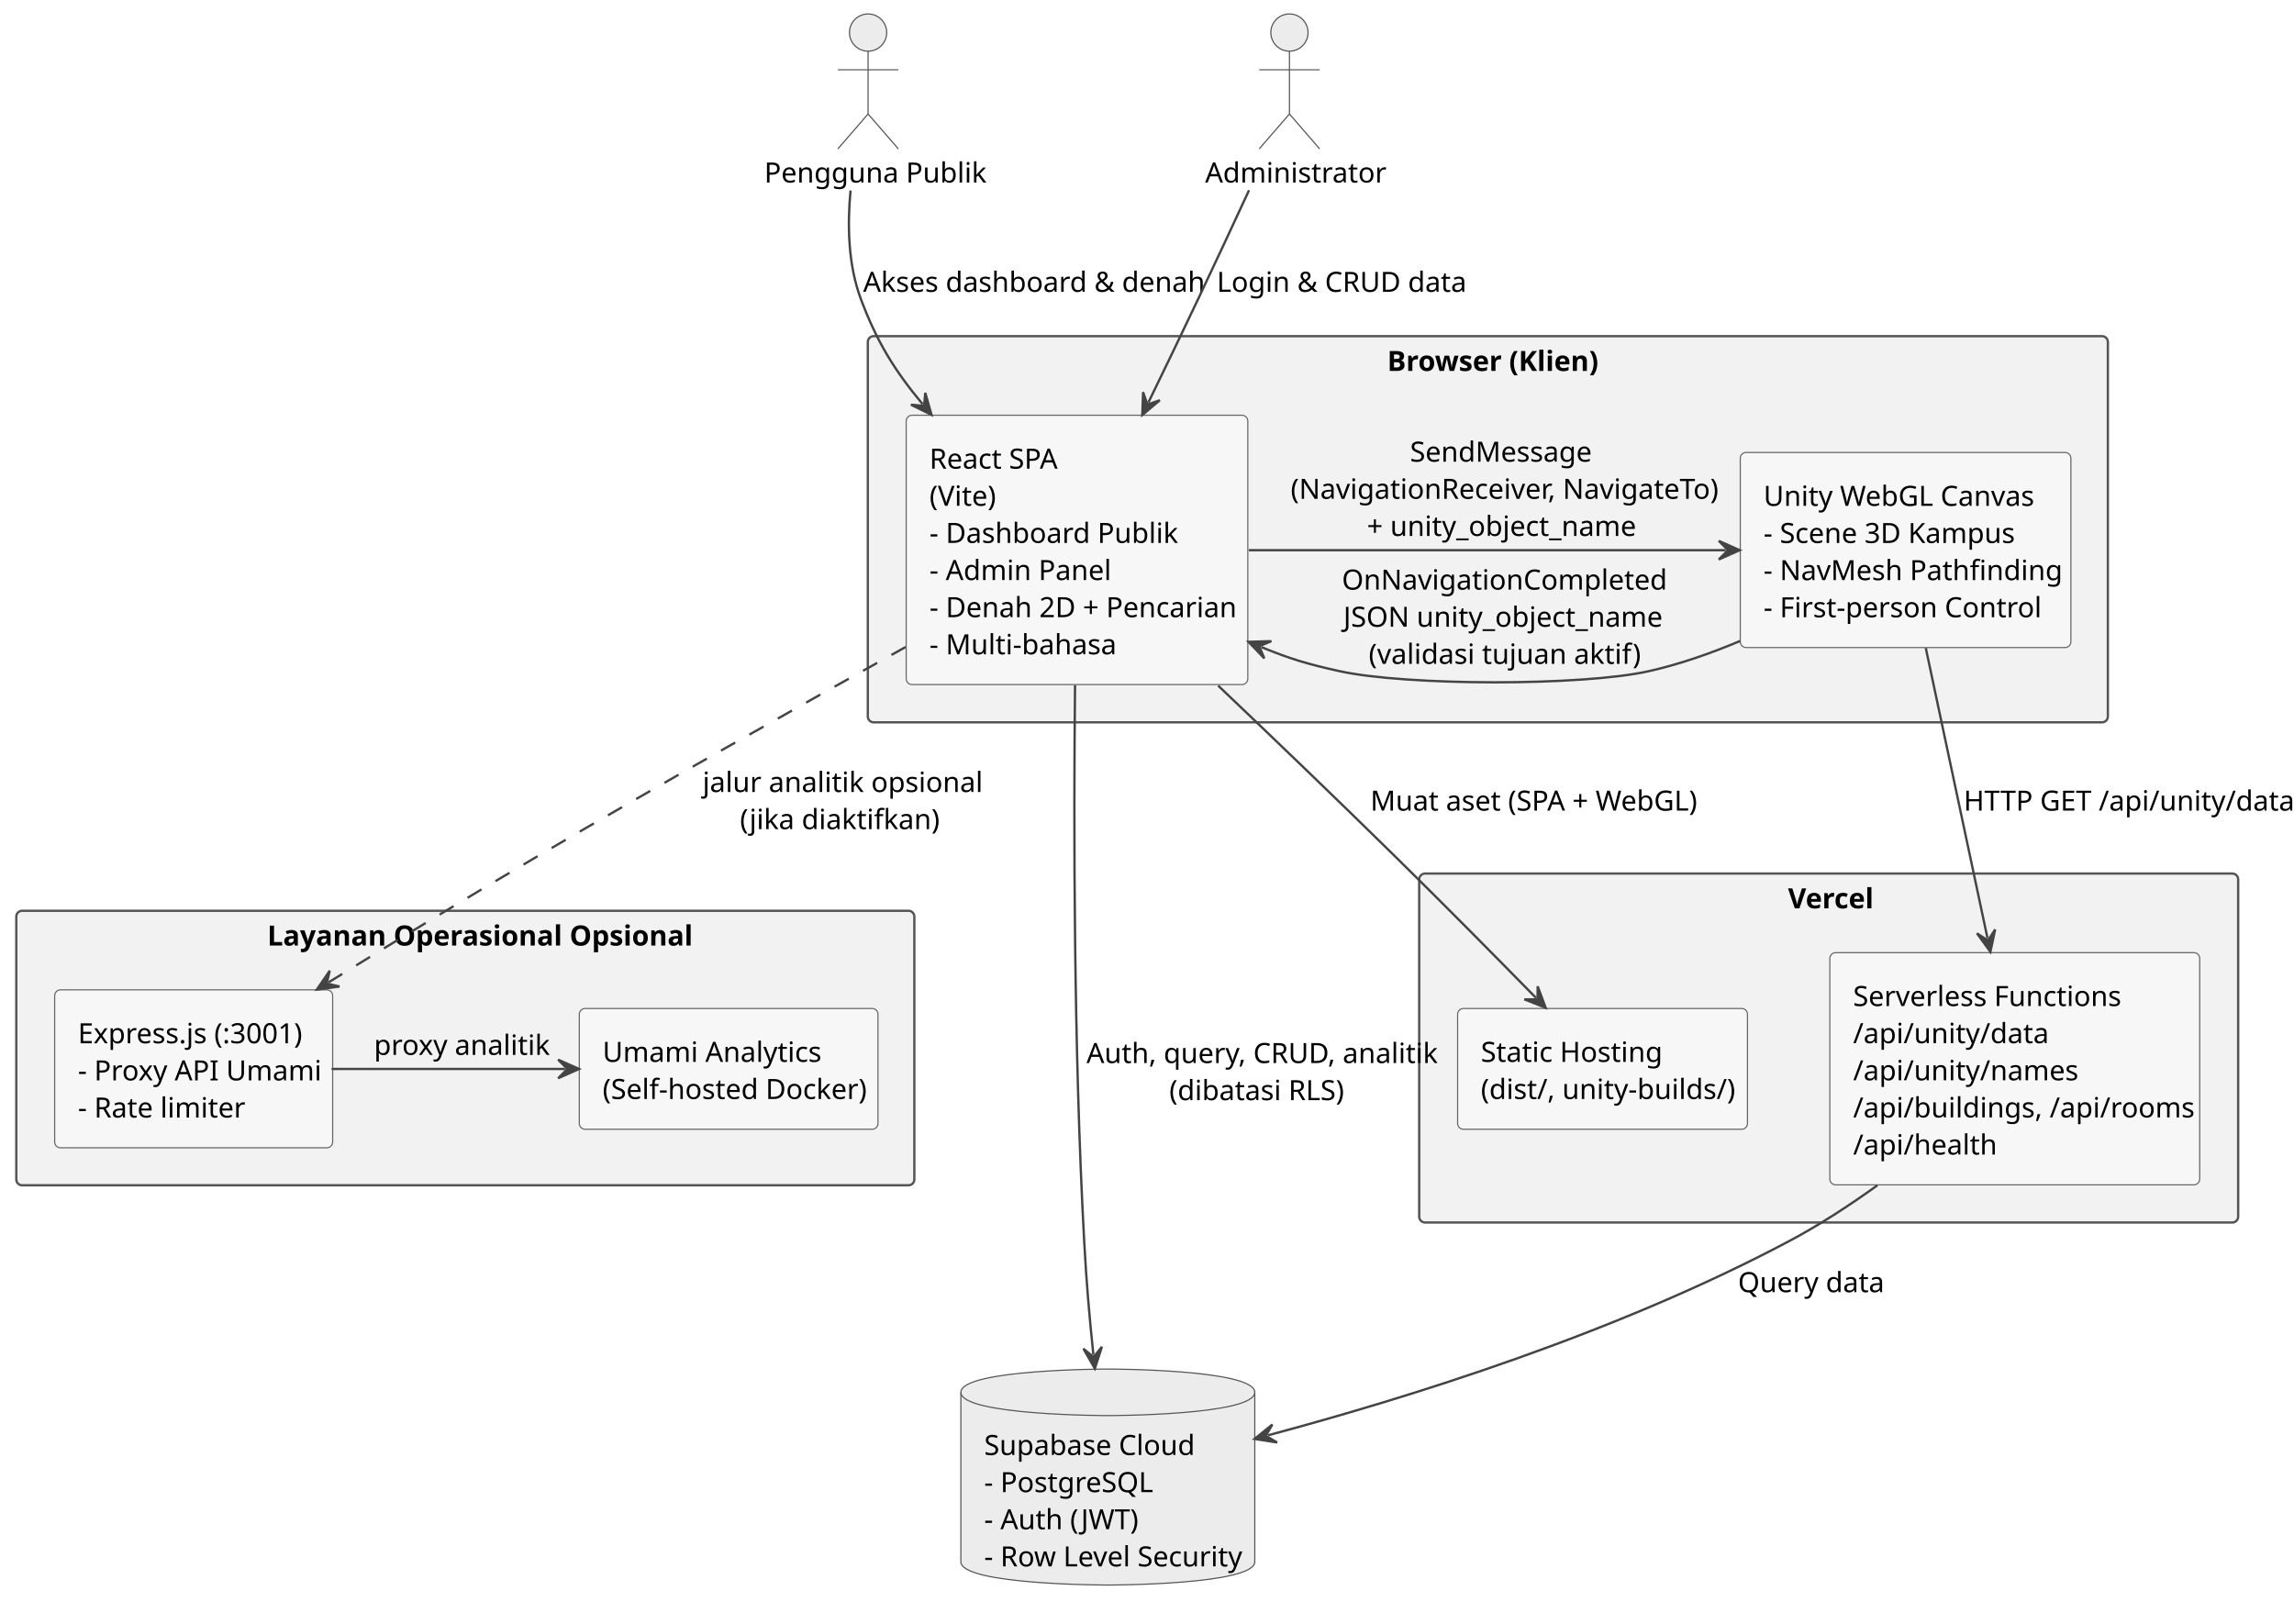
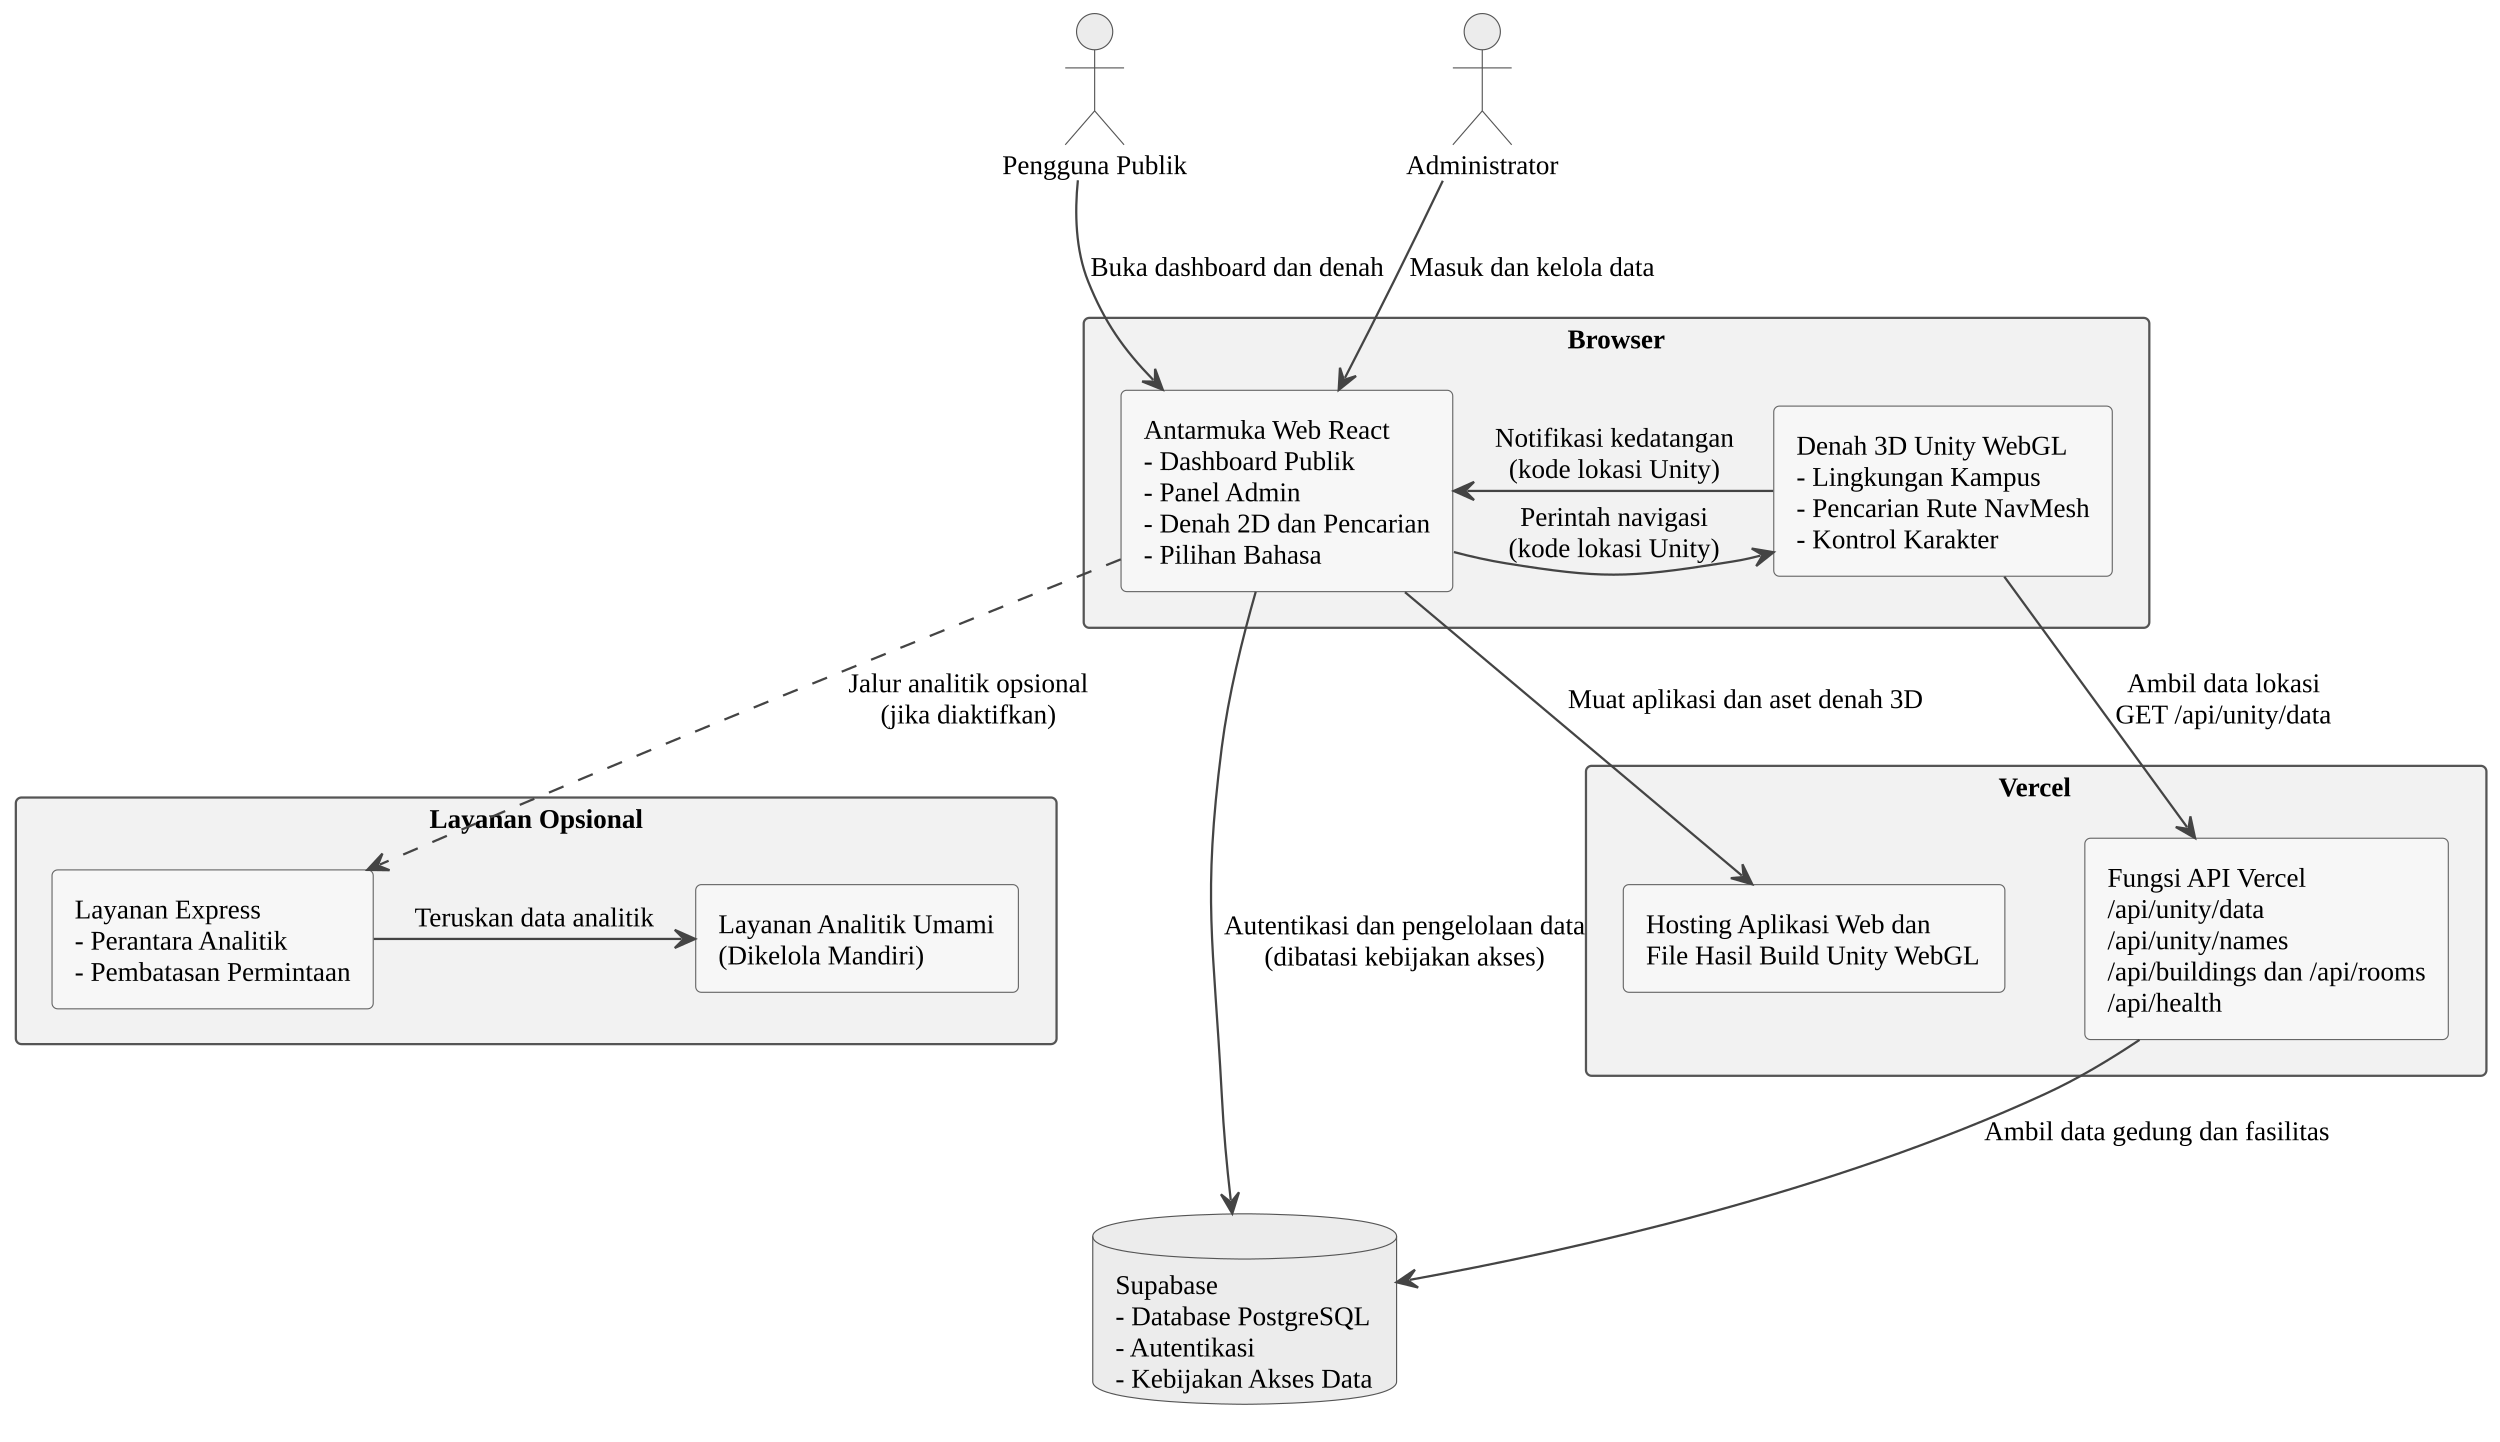
- <svg xmlns="http://www.w3.org/2000/svg" contentStyleType="text/css" height="698px" preserveAspectRatio="none" style="width:986px;height:698px;background:#FFFFFF;" version="1.1" viewBox="0 0 986 698" width="986px" zoomAndPan="magnify">
+ <svg xmlns="http://www.w3.org/2000/svg" contentStyleType="text/css" height="637px" preserveAspectRatio="none" style="width:1105px;height:637px;background:#FFFFFF;" version="1.1" viewBox="0 0 1105 637" width="1105px" zoomAndPan="magnify">
  <defs />
  <g>
    <g id="cluster_Browser">
-       <rect fill="#F2F2F2" height="166" rx="2.5" ry="2.5" style="stroke:#555555;stroke-width:1.0;" width="533" x="373" y="144.5" />
-       <text fill="#000000" font-family="Segoe UI" font-size="12" font-weight="bold" lengthAdjust="spacing" textLength="86.449" x="596.275" y="159.449">Browser (Klien)</text>
+       <rect fill="#F2F2F2" height="137" rx="2.5" ry="2.5" style="stroke:#555555;stroke-width:1.0;" width="471" x="479" y="140.5" />
+       <text fill="#000000" font-family="Times New Roman" font-size="12" font-weight="bold" lengthAdjust="spacing" textLength="43.318" x="692.841" y="153.958">Browser</text>
    </g>
    <g id="cluster_Vercel">
-       <rect fill="#F2F2F2" height="150" rx="2.5" ry="2.5" style="stroke:#555555;stroke-width:1.0;" width="352" x="610" y="375.5" />
-       <text fill="#000000" font-family="Segoe UI" font-size="12" font-weight="bold" lengthAdjust="spacing" textLength="34.934" x="768.533" y="390.449">Vercel</text>
+       <rect fill="#F2F2F2" height="137" rx="2.5" ry="2.5" style="stroke:#555555;stroke-width:1.0;" width="398" x="701" y="338.5" />
+       <text fill="#000000" font-family="Times New Roman" font-size="12" font-weight="bold" lengthAdjust="spacing" textLength="33.305" x="883.348" y="351.958">Vercel</text>
    </g>
    <g id="cluster_OptionalServices">
-       <rect fill="#F2F2F2" height="118" rx="2.5" ry="2.5" style="stroke:#555555;stroke-width:1.0;" width="386" x="7" y="391.5" />
-       <text fill="#000000" font-family="Segoe UI" font-size="12" font-weight="bold" lengthAdjust="spacing" textLength="170.215" x="114.893" y="406.449">Layanan Operasional Opsional</text>
+       <rect fill="#F2F2F2" height="109" rx="2.5" ry="2.5" style="stroke:#555555;stroke-width:1.0;" width="460" x="7" y="352.5" />
+       <text fill="#000000" font-family="Times New Roman" font-size="12" font-weight="bold" lengthAdjust="spacing" textLength="94.371" x="189.815" y="365.958">Layanan Opsional</text>
    </g>
    <g id="elem_React">
-       <rect fill="#F7F7F7" height="115.766" rx="2.5" ry="2.5" style="stroke:#666666;stroke-width:0.5;" width="146.826" x="389.5" y="178.5" />
-       <text fill="#000000" font-family="Segoe UI" font-size="12" lengthAdjust="spacing" textLength="53.291" x="399.5" y="201.449">React SPA</text>
-       <text fill="#000000" font-family="Segoe UI" font-size="12" lengthAdjust="spacing" textLength="27.943" x="399.5" y="217.41">(Vite)</text>
-       <text fill="#000000" font-family="Segoe UI" font-size="12" lengthAdjust="spacing" textLength="101.549" x="399.5" y="233.371">- Dashboard Publik</text>
-       <text fill="#000000" font-family="Segoe UI" font-size="12" lengthAdjust="spacing" textLength="75.012" x="399.5" y="249.332">- Admin Panel</text>
-       <text fill="#000000" font-family="Segoe UI" font-size="12" lengthAdjust="spacing" textLength="126.826" x="399.5" y="265.293">- Denah 2D + Pencarian</text>
-       <text fill="#000000" font-family="Segoe UI" font-size="12" lengthAdjust="spacing" textLength="77.584" x="399.5" y="281.254">- Multi-bahasa</text>
+       <rect fill="#F7F7F7" height="88.994" rx="2.5" ry="2.5" style="stroke:#666666;stroke-width:0.5;" width="146.615" x="495.5" y="172.5" />
+       <text fill="#000000" font-family="Times New Roman" font-size="12" lengthAdjust="spacing" textLength="109.951" x="505.5" y="193.958">Antarmuka Web React</text>
+       <text fill="#000000" font-family="Times New Roman" font-size="12" lengthAdjust="spacing" textLength="93.322" x="505.5" y="207.757">- Dashboard Publik</text>
+       <text fill="#000000" font-family="Times New Roman" font-size="12" lengthAdjust="spacing" textLength="69.99" x="505.5" y="221.556">- Panel Admin</text>
+       <text fill="#000000" font-family="Times New Roman" font-size="12" lengthAdjust="spacing" textLength="126.615" x="505.5" y="235.355">- Denah 2D dan Pencarian</text>
+       <text fill="#000000" font-family="Times New Roman" font-size="12" lengthAdjust="spacing" textLength="78.65" x="505.5" y="249.153">- Pilihan Bahasa</text>
    </g>
    <g id="elem_UnityCanvas">
-       <rect fill="#F7F7F7" height="83.844" rx="2.5" ry="2.5" style="stroke:#666666;stroke-width:0.5;" width="142.103" x="748" y="194.5" />
-       <text fill="#000000" font-family="Segoe UI" font-size="12" lengthAdjust="spacing" textLength="110.08" x="758" y="217.449">Unity WebGL Canvas</text>
-       <text fill="#000000" font-family="Segoe UI" font-size="12" lengthAdjust="spacing" textLength="103.143" x="758" y="233.41">- Scene 3D Kampus</text>
-       <text fill="#000000" font-family="Segoe UI" font-size="12" lengthAdjust="spacing" textLength="122.103" x="758" y="249.371">- NavMesh Pathfinding</text>
-       <text fill="#000000" font-family="Segoe UI" font-size="12" lengthAdjust="spacing" textLength="114.111" x="758" y="265.332">- First-person Control</text>
+       <rect fill="#F7F7F7" height="75.195" rx="2.5" ry="2.5" style="stroke:#666666;stroke-width:0.5;" width="149.627" x="784" y="179.5" />
+       <text fill="#000000" font-family="Times New Roman" font-size="12" lengthAdjust="spacing" textLength="120.967" x="794" y="200.958">Denah 3D Unity WebGL</text>
+       <text fill="#000000" font-family="Times New Roman" font-size="12" lengthAdjust="spacing" textLength="107.982" x="794" y="214.757">- Lingkungan Kampus</text>
+       <text fill="#000000" font-family="Times New Roman" font-size="12" lengthAdjust="spacing" textLength="129.627" x="794" y="228.556">- Pencarian Rute NavMesh</text>
+       <text fill="#000000" font-family="Times New Roman" font-size="12" lengthAdjust="spacing" textLength="89.297" x="794" y="242.355">- Kontrol Karakter</text>
    </g>
    <g id="elem_Static">
-       <rect fill="#F7F7F7" height="51.922" rx="2.5" ry="2.5" style="stroke:#666666;stroke-width:0.5;" width="124.59" x="626.5" y="433.5" />
-       <text fill="#000000" font-family="Segoe UI" font-size="12" lengthAdjust="spacing" textLength="73.822" x="636.5" y="456.449">Static Hosting</text>
-       <text fill="#000000" font-family="Segoe UI" font-size="12" lengthAdjust="spacing" textLength="104.59" x="636.5" y="472.41">(dist/, unity-builds/)</text>
+       <rect fill="#F7F7F7" height="47.598" rx="2.5" ry="2.5" style="stroke:#666666;stroke-width:0.5;" width="168.652" x="717.5" y="391" />
+       <text fill="#000000" font-family="Times New Roman" font-size="12" lengthAdjust="spacing" textLength="127.647" x="727.5" y="412.458">Hosting Aplikasi Web dan</text>
+       <text fill="#000000" font-family="Times New Roman" font-size="12" lengthAdjust="spacing" textLength="148.652" x="727.5" y="426.257">File Hasil Build Unity WebGL</text>
    </g>
    <g id="elem_Serverless">
-       <rect fill="#F7F7F7" height="99.805" rx="2.5" ry="2.5" style="stroke:#666666;stroke-width:0.5;" width="158.967" x="786.5" y="409.5" />
-       <text fill="#000000" font-family="Segoe UI" font-size="12" lengthAdjust="spacing" textLength="106.541" x="796.5" y="432.449">Serverless Functions</text>
-       <text fill="#000000" font-family="Segoe UI" font-size="12" lengthAdjust="spacing" textLength="79.799" x="796.5" y="448.41">/api/unity/data</text>
-       <text fill="#000000" font-family="Segoe UI" font-size="12" lengthAdjust="spacing" textLength="91.055" x="796.5" y="464.371">/api/unity/names</text>
-       <text fill="#000000" font-family="Segoe UI" font-size="12" lengthAdjust="spacing" textLength="138.967" x="796.5" y="480.332">/api/buildings, /api/rooms</text>
-       <text fill="#000000" font-family="Segoe UI" font-size="12" lengthAdjust="spacing" textLength="58.353" x="796.5" y="496.293">/api/health</text>
+       <rect fill="#F7F7F7" height="88.994" rx="2.5" ry="2.5" style="stroke:#666666;stroke-width:0.5;" width="160.654" x="921.5" y="370.5" />
+       <text fill="#000000" font-family="Times New Roman" font-size="12" lengthAdjust="spacing" textLength="89.988" x="931.5" y="391.958">Fungsi API Vercel</text>
+       <text fill="#000000" font-family="Times New Roman" font-size="12" lengthAdjust="spacing" textLength="69.316" x="931.5" y="405.757">/api/unity/data</text>
+       <text fill="#000000" font-family="Times New Roman" font-size="12" lengthAdjust="spacing" textLength="79.986" x="931.5" y="419.556">/api/unity/names</text>
+       <text fill="#000000" font-family="Times New Roman" font-size="12" lengthAdjust="spacing" textLength="140.654" x="931.5" y="433.354">/api/buildings dan /api/rooms</text>
+       <text fill="#000000" font-family="Times New Roman" font-size="12" lengthAdjust="spacing" textLength="50.648" x="931.5" y="447.153">/api/health</text>
    </g>
    <g id="elem_Express">
-       <rect fill="#F7F7F7" height="67.883" rx="2.5" ry="2.5" style="stroke:#666666;stroke-width:0.5;" width="119.481" x="23.5" y="425.5" />
-       <text fill="#000000" font-family="Segoe UI" font-size="12" lengthAdjust="spacing" textLength="88.869" x="33.5" y="448.449">Express.js (:3001)</text>
-       <text fill="#000000" font-family="Segoe UI" font-size="12" lengthAdjust="spacing" textLength="99.481" x="33.5" y="464.41">- Proxy API Umami</text>
-       <text fill="#000000" font-family="Segoe UI" font-size="12" lengthAdjust="spacing" textLength="68.566" x="33.5" y="480.371">- Rate limiter</text>
+       <rect fill="#F7F7F7" height="61.397" rx="2.5" ry="2.5" style="stroke:#666666;stroke-width:0.5;" width="141.963" x="23" y="384.5" />
+       <text fill="#000000" font-family="Times New Roman" font-size="12" lengthAdjust="spacing" textLength="82.301" x="33" y="405.958">Layanan Express</text>
+       <text fill="#000000" font-family="Times New Roman" font-size="12" lengthAdjust="spacing" textLength="94.629" x="33" y="419.757">- Perantara Analitik</text>
+       <text fill="#000000" font-family="Times New Roman" font-size="12" lengthAdjust="spacing" textLength="121.963" x="33" y="433.556">- Pembatasan Permintaan</text>
    </g>
    <g id="elem_Umami">
-       <rect fill="#F7F7F7" height="51.922" rx="2.5" ry="2.5" style="stroke:#666666;stroke-width:0.5;" width="128.363" x="249" y="433.5" />
-       <text fill="#000000" font-family="Segoe UI" font-size="12" lengthAdjust="spacing" textLength="88.172" x="259" y="456.449">Umami Analytics</text>
-       <text fill="#000000" font-family="Segoe UI" font-size="12" lengthAdjust="spacing" textLength="108.363" x="259" y="472.41">(Self-hosted Docker)</text>
+       <rect fill="#F7F7F7" height="47.598" rx="2.5" ry="2.5" style="stroke:#666666;stroke-width:0.5;" width="142.631" x="307.5" y="391" />
+       <text fill="#000000" font-family="Times New Roman" font-size="12" lengthAdjust="spacing" textLength="122.631" x="317.5" y="412.458">Layanan Analitik Umami</text>
+       <text fill="#000000" font-family="Times New Roman" font-size="12" lengthAdjust="spacing" textLength="90.973" x="317.5" y="426.257">(Dikelola Mandiri)</text>
    </g>
    <g id="elem_User">
-       <ellipse cx="373.119" cy="14" fill="#ECECEC" rx="8" ry="8" style="stroke:#555555;stroke-width:0.5;" />
-       <path d="M373.119,22 L373.119,49 M360.119,30 L386.119,30 M373.119,49 L360.119,64 M373.119,49 L386.119,64 " fill="none" style="stroke:#555555;stroke-width:0.5;" />
-       <text fill="#000000" font-family="Segoe UI" font-size="12" lengthAdjust="spacing" textLength="89.238" x="328.5" y="78.449">Pengguna Publik</text>
+       <ellipse cx="483.834" cy="14" fill="#ECECEC" rx="8" ry="8" style="stroke:#555555;stroke-width:0.5;" />
+       <path d="M483.834,22 L483.834,49 M470.834,30 L496.834,30 M483.834,49 L470.834,64 M483.834,49 L496.834,64 " fill="none" style="stroke:#555555;stroke-width:0.5;" />
+       <text fill="#000000" font-family="Times New Roman" font-size="12" lengthAdjust="spacing" textLength="81.668" x="443" y="76.958">Pengguna Publik</text>
    </g>
    <g id="elem_Admin">
-       <ellipse cx="554.226" cy="14" fill="#ECECEC" rx="8" ry="8" style="stroke:#555555;stroke-width:0.5;" />
-       <path d="M554.226,22 L554.226,49 M541.226,30 L567.226,30 M554.226,49 L541.226,64 M554.226,49 L567.226,64 " fill="none" style="stroke:#555555;stroke-width:0.5;" />
-       <text fill="#000000" font-family="Segoe UI" font-size="12" lengthAdjust="spacing" textLength="72.451" x="518" y="78.449">Administrator</text>
+       <ellipse cx="655.162" cy="14" fill="#ECECEC" rx="8" ry="8" style="stroke:#555555;stroke-width:0.5;" />
+       <path d="M655.162,22 L655.162,49 M642.162,30 L668.162,30 M655.162,49 L642.162,64 M655.162,49 L668.162,64 " fill="none" style="stroke:#555555;stroke-width:0.5;" />
+       <text fill="#000000" font-family="Times New Roman" font-size="12" lengthAdjust="spacing" textLength="67.324" x="621.5" y="76.958">Administrator</text>
    </g>
    <g id="elem_Supabase">
-       <path d="M413,598.5 C413,588.5 476.165,588.5 476.165,588.5 C476.165,588.5 539.33,588.5 539.33,598.5 L539.33,671.344 C539.33,681.344 476.165,681.344 476.165,681.344 C476.165,681.344 413,681.344 413,671.344 L413,598.5 " fill="#ECECEC" style="stroke:#555555;stroke-width:0.5;" />
-       <path d="M413,598.5 C413,608.5 476.165,608.5 476.165,608.5 C476.165,608.5 539.33,608.5 539.33,598.5 " fill="none" style="stroke:#555555;stroke-width:0.5;" />
-       <text fill="#000000" font-family="Segoe UI" font-size="12" lengthAdjust="spacing" textLength="85.365" x="423" y="625.449">Supabase Cloud</text>
-       <text fill="#000000" font-family="Segoe UI" font-size="12" lengthAdjust="spacing" textLength="69.58" x="423" y="641.41">- PostgreSQL</text>
-       <text fill="#000000" font-family="Segoe UI" font-size="12" lengthAdjust="spacing" textLength="65.783" x="423" y="657.371">- Auth (JWT)</text>
-       <text fill="#000000" font-family="Segoe UI" font-size="12" lengthAdjust="spacing" textLength="106.33" x="423" y="673.332">- Row Level Security</text>
+       <path d="M483,546.5 C483,536.5 550.146,536.5 550.146,536.5 C550.146,536.5 617.293,536.5 617.293,546.5 L617.293,610.695 C617.293,620.695 550.146,620.695 550.146,620.695 C550.146,620.695 483,620.695 483,610.695 L483,546.5 " fill="#ECECEC" style="stroke:#555555;stroke-width:0.5;" />
+       <path d="M483,546.5 C483,556.5 550.146,556.5 550.146,556.5 C550.146,556.5 617.293,556.5 617.293,546.5 " fill="none" style="stroke:#555555;stroke-width:0.5;" />
+       <text fill="#000000" font-family="Times New Roman" font-size="12" lengthAdjust="spacing" textLength="45.322" x="493" y="571.958">Supabase</text>
+       <text fill="#000000" font-family="Times New Roman" font-size="12" lengthAdjust="spacing" textLength="112.641" x="493" y="585.757">- Database PostgreSQL</text>
+       <text fill="#000000" font-family="Times New Roman" font-size="12" lengthAdjust="spacing" textLength="62.32" x="493" y="599.556">- Autentikasi</text>
+       <text fill="#000000" font-family="Times New Roman" font-size="12" lengthAdjust="spacing" textLength="114.293" x="493" y="613.355">- Kebijakan Akses Data</text>
    </g>
    <g id="link_React_UnityCanvas">
-       <path d="M536.76,236.5 C598.68,236.5 680.57,236.5 741.76,236.5 " fill="none" id="React-to-UnityCanvas" style="stroke:#444444;stroke-width:1.0;" />
-       <polygon fill="#444444" points="747.76,236.5,738.76,232.5,742.76,236.5,738.76,240.5,747.76,236.5" style="stroke:#444444;stroke-width:1.0;" />
-       <text fill="#000000" font-family="Segoe UI" font-size="12" lengthAdjust="spacing" textLength="73.189" x="606.043" y="198.449">SendMessage</text>
-       <text fill="#000000" font-family="Segoe UI" font-size="12" lengthAdjust="spacing" textLength="175.775" x="554.75" y="214.41">(NavigationReceiver, NavigateTo)</text>
-       <text fill="#000000" font-family="Segoe UI" font-size="12" lengthAdjust="spacing" textLength="110.203" x="587.536" y="230.371">+ unity_object_name</text>
+       <path d="M642.61,244.01 C650.34,246.04 658.15,247.78 665.75,249 C707.43,255.71 719.05,255.62 760.75,249 C768.37,247.79 770.39,247.577 778.15,245.577 " fill="none" id="React-to-UnityCanvas" style="stroke:#444444;stroke-width:1.0;" />
+       <polygon fill="#444444" points="783.96,244.08,774.246,242.453,779.118,245.328,776.243,250.2,783.96,244.08" style="stroke:#444444;stroke-width:1.0;" />
+       <text fill="#000000" font-family="Times New Roman" font-size="12" lengthAdjust="spacing" textLength="82.981" x="671.918" y="232.458">Perintah navigasi</text>
+       <text fill="#000000" font-family="Times New Roman" font-size="12" lengthAdjust="spacing" textLength="93.316" x="666.75" y="246.257">(kode lokasi Unity)</text>
    </g>
    <g id="link_React_UnityCanvas">
-       <path d="M542.171,278.166 C554.901,283.386 562.7,285.63 575.75,288.5 C604.62,294.84 679.91,294.96 708.75,288.5 C721.86,285.56 735.25,280.88 747.98,275.51 " fill="none" id="React-backto-UnityCanvas" style="stroke:#444444;stroke-width:1.0;" />
-       <polygon fill="#444444" points="536.62,275.89,543.429,283.005,541.246,277.787,546.465,275.604,536.62,275.89" style="stroke:#444444;stroke-width:1.0;" />
-       <text fill="#000000" font-family="Segoe UI" font-size="12" lengthAdjust="spacing" textLength="131.982" x="576.75" y="253.449">OnNavigationCompleted</text>
-       <text fill="#000000" font-family="Segoe UI" font-size="12" lengthAdjust="spacing" textLength="130.676" x="577.403" y="269.41">JSON unity_object_name</text>
-       <text fill="#000000" font-family="Segoe UI" font-size="12" lengthAdjust="spacing" textLength="108.902" x="588.29" y="285.371">(validasi tujuan aktif)</text>
+       <path d="M648.55,217 C691.76,217 740.26,217 783.76,217 " fill="none" id="React-backto-UnityCanvas" style="stroke:#444444;stroke-width:1.0;" />
+       <polygon fill="#444444" points="642.55,217,651.55,221,647.55,217,651.55,213,642.55,217" style="stroke:#444444;stroke-width:1.0;" />
+       <text fill="#000000" font-family="Times New Roman" font-size="12" lengthAdjust="spacing" textLength="105.633" x="660.75" y="197.458">Notifikasi kedatangan</text>
+       <text fill="#000000" font-family="Times New Roman" font-size="12" lengthAdjust="spacing" textLength="93.316" x="666.908" y="211.257">(kode lokasi Unity)</text>
    </g>
    <g id="link_Express_Umami">
-       <path d="M142.53,459.5 C175.14,459.5 209.57,459.5 242.88,459.5 " fill="none" id="Express-to-Umami" style="stroke:#444444;stroke-width:1.0;" />
-       <polygon fill="#444444" points="248.88,459.5,239.88,455.5,243.88,459.5,239.88,463.5,248.88,459.5" style="stroke:#444444;stroke-width:1.0;" />
-       <text fill="#000000" font-family="Segoe UI" font-size="12" lengthAdjust="spacing" textLength="70.611" x="160.75" y="453.449">proxy analitik</text>
+       <path d="M165.18,415 C208.54,415 257.78,415 301.24,415 " fill="none" id="Express-to-Umami" style="stroke:#444444;stroke-width:1.0;" />
+       <polygon fill="#444444" points="307.24,415,298.24,411,302.24,415,298.24,419,307.24,415" style="stroke:#444444;stroke-width:1.0;" />
+       <text fill="#000000" font-family="Times New Roman" font-size="12" lengthAdjust="spacing" textLength="106.623" x="183.25" y="409.458">Teruskan data analitik</text>
    </g>
    <g id="link_User_React">
-       <path d="M365.58,81.88 C364.16,96.8 364.53,113.87 370,128.5 C376.72,146.48 384.139,158.831 396.549,173.721 " fill="none" id="User-to-React" style="stroke:#444444;stroke-width:1.0;" />
-       <polygon fill="#444444" points="400.39,178.33,397.701,168.855,397.189,174.489,391.555,173.977,400.39,178.33" style="stroke:#444444;stroke-width:1.0;" />
-       <text fill="#000000" font-family="Segoe UI" font-size="12" lengthAdjust="spacing" textLength="139.143" x="371" y="125.449">Akses dashboard &amp; denah</text>
+       <path d="M476.42,79.68 C474.97,94.09 475.37,110.53 481,124.5 C488.16,142.29 496.439,154.247 509.769,167.967 " fill="none" id="User-to-React" style="stroke:#444444;stroke-width:1.0;" />
+       <polygon fill="#444444" points="513.95,172.27,510.547,163.028,510.466,168.684,504.81,168.602,513.95,172.27" style="stroke:#444444;stroke-width:1.0;" />
+       <text fill="#000000" font-family="Times New Roman" font-size="12" lengthAdjust="spacing" textLength="129.627" x="482" y="121.958">Buka dashboard dan denah</text>
    </g>
    <g id="link_Admin_React">
-       <path d="M536.86,81.78 C530.11,96.38 522.24,113.25 515,128.5 C507.29,144.73 501.434,156.894 493.604,172.994 " fill="none" id="Admin-to-React" style="stroke:#444444;stroke-width:1.0;" />
-       <polygon fill="#444444" points="490.98,178.39,498.513,172.046,493.167,173.894,491.319,168.547,490.98,178.39" style="stroke:#444444;stroke-width:1.0;" />
-       <text fill="#000000" font-family="Segoe UI" font-size="12" lengthAdjust="spacing" textLength="103.518" x="523" y="125.449">Login &amp; CRUD data</text>
+       <path d="M637.73,79.89 C631.02,93.87 623.23,109.97 616,124.5 C608.2,140.17 602.238,151.916 594.448,167.036 " fill="none" id="Admin-to-React" style="stroke:#444444;stroke-width:1.0;" />
+       <polygon fill="#444444" points="591.7,172.37,599.378,166.201,593.99,167.925,592.266,162.537,591.7,172.37" style="stroke:#444444;stroke-width:1.0;" />
+       <text fill="#000000" font-family="Times New Roman" font-size="12" lengthAdjust="spacing" textLength="108.299" x="623" y="121.958">Masuk dan kelola data</text>
    </g>
    <g id="link_React_Static">
-       <path d="M523.6,294.74 C547.27,317.27 574.54,343.46 599,367.5 C621.34,389.46 642.182,410.553 660.162,428.913 " fill="none" id="React-to-Static" style="stroke:#444444;stroke-width:1.0;" />
-       <polygon fill="#444444" points="664.36,433.2,660.921,423.971,660.862,429.628,655.205,429.568,664.36,433.2" style="stroke:#444444;stroke-width:1.0;" />
-       <text fill="#000000" font-family="Segoe UI" font-size="12" lengthAdjust="spacing" textLength="137.133" x="589" y="348.449">Muat aset (SPA + WebGL)</text>
+       <path d="M621,261.74 C668.48,301.68 732.239,355.318 769.899,386.998 " fill="none" id="React-to-Static" style="stroke:#444444;stroke-width:1.0;" />
+       <polygon fill="#444444" points="774.49,390.86,770.178,382.005,770.664,387.641,765.028,388.127,774.49,390.86" style="stroke:#444444;stroke-width:1.0;" />
+       <text fill="#000000" font-family="Times New Roman" font-size="12" lengthAdjust="spacing" textLength="156.955" x="693" y="312.958">Muat aplikasi dan aset denah 3D</text>
    </g>
    <g id="link_React_Supabase">
-       <path d="M462.07,294.57 C461.46,354.22 461.46,450.5 466,533.5 C466.98,551.45 468.154,565.163 469.954,582.323 " fill="none" id="React-to-Supabase" style="stroke:#444444;stroke-width:1.0;" />
-       <polygon fill="#444444" points="470.58,588.29,473.619,578.922,470.058,583.317,465.663,579.756,470.58,588.29" style="stroke:#444444;stroke-width:1.0;" />
-       <text fill="#000000" font-family="Segoe UI" font-size="12" lengthAdjust="spacing" textLength="142.184" x="467" y="456.949">Auth, query, CRUD, analitik</text>
-       <text fill="#000000" font-family="Segoe UI" font-size="12" lengthAdjust="spacing" textLength="71.033" x="502.575" y="472.91">(dibatasi RLS)</text>
+       <path d="M555.03,261.58 C549.12,282.23 542.93,307.39 540,330.5 C531.45,397.96 536.4,415.6 540,483.5 C540.92,500.87 542.107,514.009 543.987,530.429 " fill="none" id="React-to-Supabase" style="stroke:#444444;stroke-width:1.0;" />
+       <polygon fill="#444444" points="544.67,536.39,547.62,526.993,544.101,531.423,539.672,527.903,544.67,536.39" style="stroke:#444444;stroke-width:1.0;" />
+       <text fill="#000000" font-family="Times New Roman" font-size="12" lengthAdjust="spacing" textLength="159.609" x="541" y="412.958">Autentikasi dan pengelolaan data</text>
+       <text fill="#000000" font-family="Times New Roman" font-size="12" lengthAdjust="spacing" textLength="123.955" x="558.827" y="426.757">(dibatasi kebijakan akses)</text>
    </g>
    <g id="link_UnityCanvas_Serverless">
-       <path d="M827.73,278.55 C835.59,315.5 845.902,364.001 854.262,403.301 " fill="none" id="UnityCanvas-to-Serverless" style="stroke:#444444;stroke-width:1.0;" />
-       <polygon fill="#444444" points="855.51,409.17,857.55,399.535,854.47,404.279,849.725,401.199,855.51,409.17" style="stroke:#444444;stroke-width:1.0;" />
-       <text fill="#000000" font-family="Segoe UI" font-size="12" lengthAdjust="spacing" textLength="134.777" x="844" y="348.449">HTTP GET /api/unity/data</text>
+       <path d="M885.9,254.87 C909.85,287.69 941.374,330.903 966.694,365.613 " fill="none" id="UnityCanvas-to-Serverless" style="stroke:#444444;stroke-width:1.0;" />
+       <polygon fill="#444444" points="970.23,370.46,968.158,360.832,967.283,366.421,961.694,365.546,970.23,370.46" style="stroke:#444444;stroke-width:1.0;" />
+       <text fill="#000000" font-family="Times New Roman" font-size="12" lengthAdjust="spacing" textLength="85.318" x="940.162" y="305.958">Ambil data lokasi</text>
+       <text fill="#000000" font-family="Times New Roman" font-size="12" lengthAdjust="spacing" textLength="95.643" x="935" y="319.757">GET /api/unity/data</text>
    </g>
    <g id="link_Serverless_Supabase">
-       <path d="M806.91,509.54 C794.81,518.24 781.85,526.68 769,533.5 C694.06,573.26 606.016,600.627 545.026,616.967 " fill="none" id="Serverless-to-Supabase" style="stroke:#444444;stroke-width:1.0;" />
-       <polygon fill="#444444" points="539.23,618.52,548.959,620.055,544.06,617.226,546.888,612.327,539.23,618.52" style="stroke:#444444;stroke-width:1.0;" />
-       <text fill="#000000" font-family="Segoe UI" font-size="12" lengthAdjust="spacing" textLength="58.723" x="747" y="555.449">Query data</text>
+       <path d="M945.68,459.62 C932.5,468.43 918.17,476.98 904,483.5 C809.12,527.17 696.173,552.428 623.163,565.688 " fill="none" id="Serverless-to-Supabase" style="stroke:#444444;stroke-width:1.0;" />
+       <polygon fill="#444444" points="617.26,566.76,626.83,569.087,622.179,565.866,625.4,561.216,617.26,566.76" style="stroke:#444444;stroke-width:1.0;" />
+       <text fill="#000000" font-family="Times New Roman" font-size="12" lengthAdjust="spacing" textLength="152.631" x="877" y="503.958">Ambil data gedung dan fasilitas</text>
    </g>
    <g id="link_React_Express">
-       <path d="M389.27,278.11 C343.72,303.42 284.2,336.89 232,367.5 C199.97,386.28 169.587,404.78 141.277,422.24 " fill="none" id="React-to-Express" style="stroke:#444444;stroke-width:1.0;stroke-dasharray:7.0,7.0;" />
-       <polygon fill="#444444" points="136.17,425.39,145.93,424.07,140.426,422.765,141.731,417.261,136.17,425.39" style="stroke:#444444;stroke-width:1.0;" />
-       <text fill="#000000" font-family="Segoe UI" font-size="12" lengthAdjust="spacing" textLength="112.125" x="302" y="340.449">jalur analitik opsional</text>
-       <text fill="#000000" font-family="Segoe UI" font-size="12" lengthAdjust="spacing" textLength="80.045" x="318.04" y="356.41">(jika diaktifkan)</text>
+       <path d="M495.41,247.22 C439.07,269.7 359.47,301.7 290,330.5 C247.46,348.14 205.454,366.004 167.864,382.134 " fill="none" id="React-to-Express" style="stroke:#444444;stroke-width:1.0;stroke-dasharray:7.0,7.0;" />
+       <polygon fill="#444444" points="162.35,384.5,172.198,384.627,166.945,382.528,169.043,377.275,162.35,384.5" style="stroke:#444444;stroke-width:1.0;" />
+       <text fill="#000000" font-family="Times New Roman" font-size="12" lengthAdjust="spacing" textLength="105.978" x="375" y="305.958">Jalur analitik opsional</text>
+       <text fill="#000000" font-family="Times New Roman" font-size="12" lengthAdjust="spacing" textLength="77.637" x="389.171" y="319.757">(jika diaktifkan)</text>
    </g>
  </g>
</svg>
